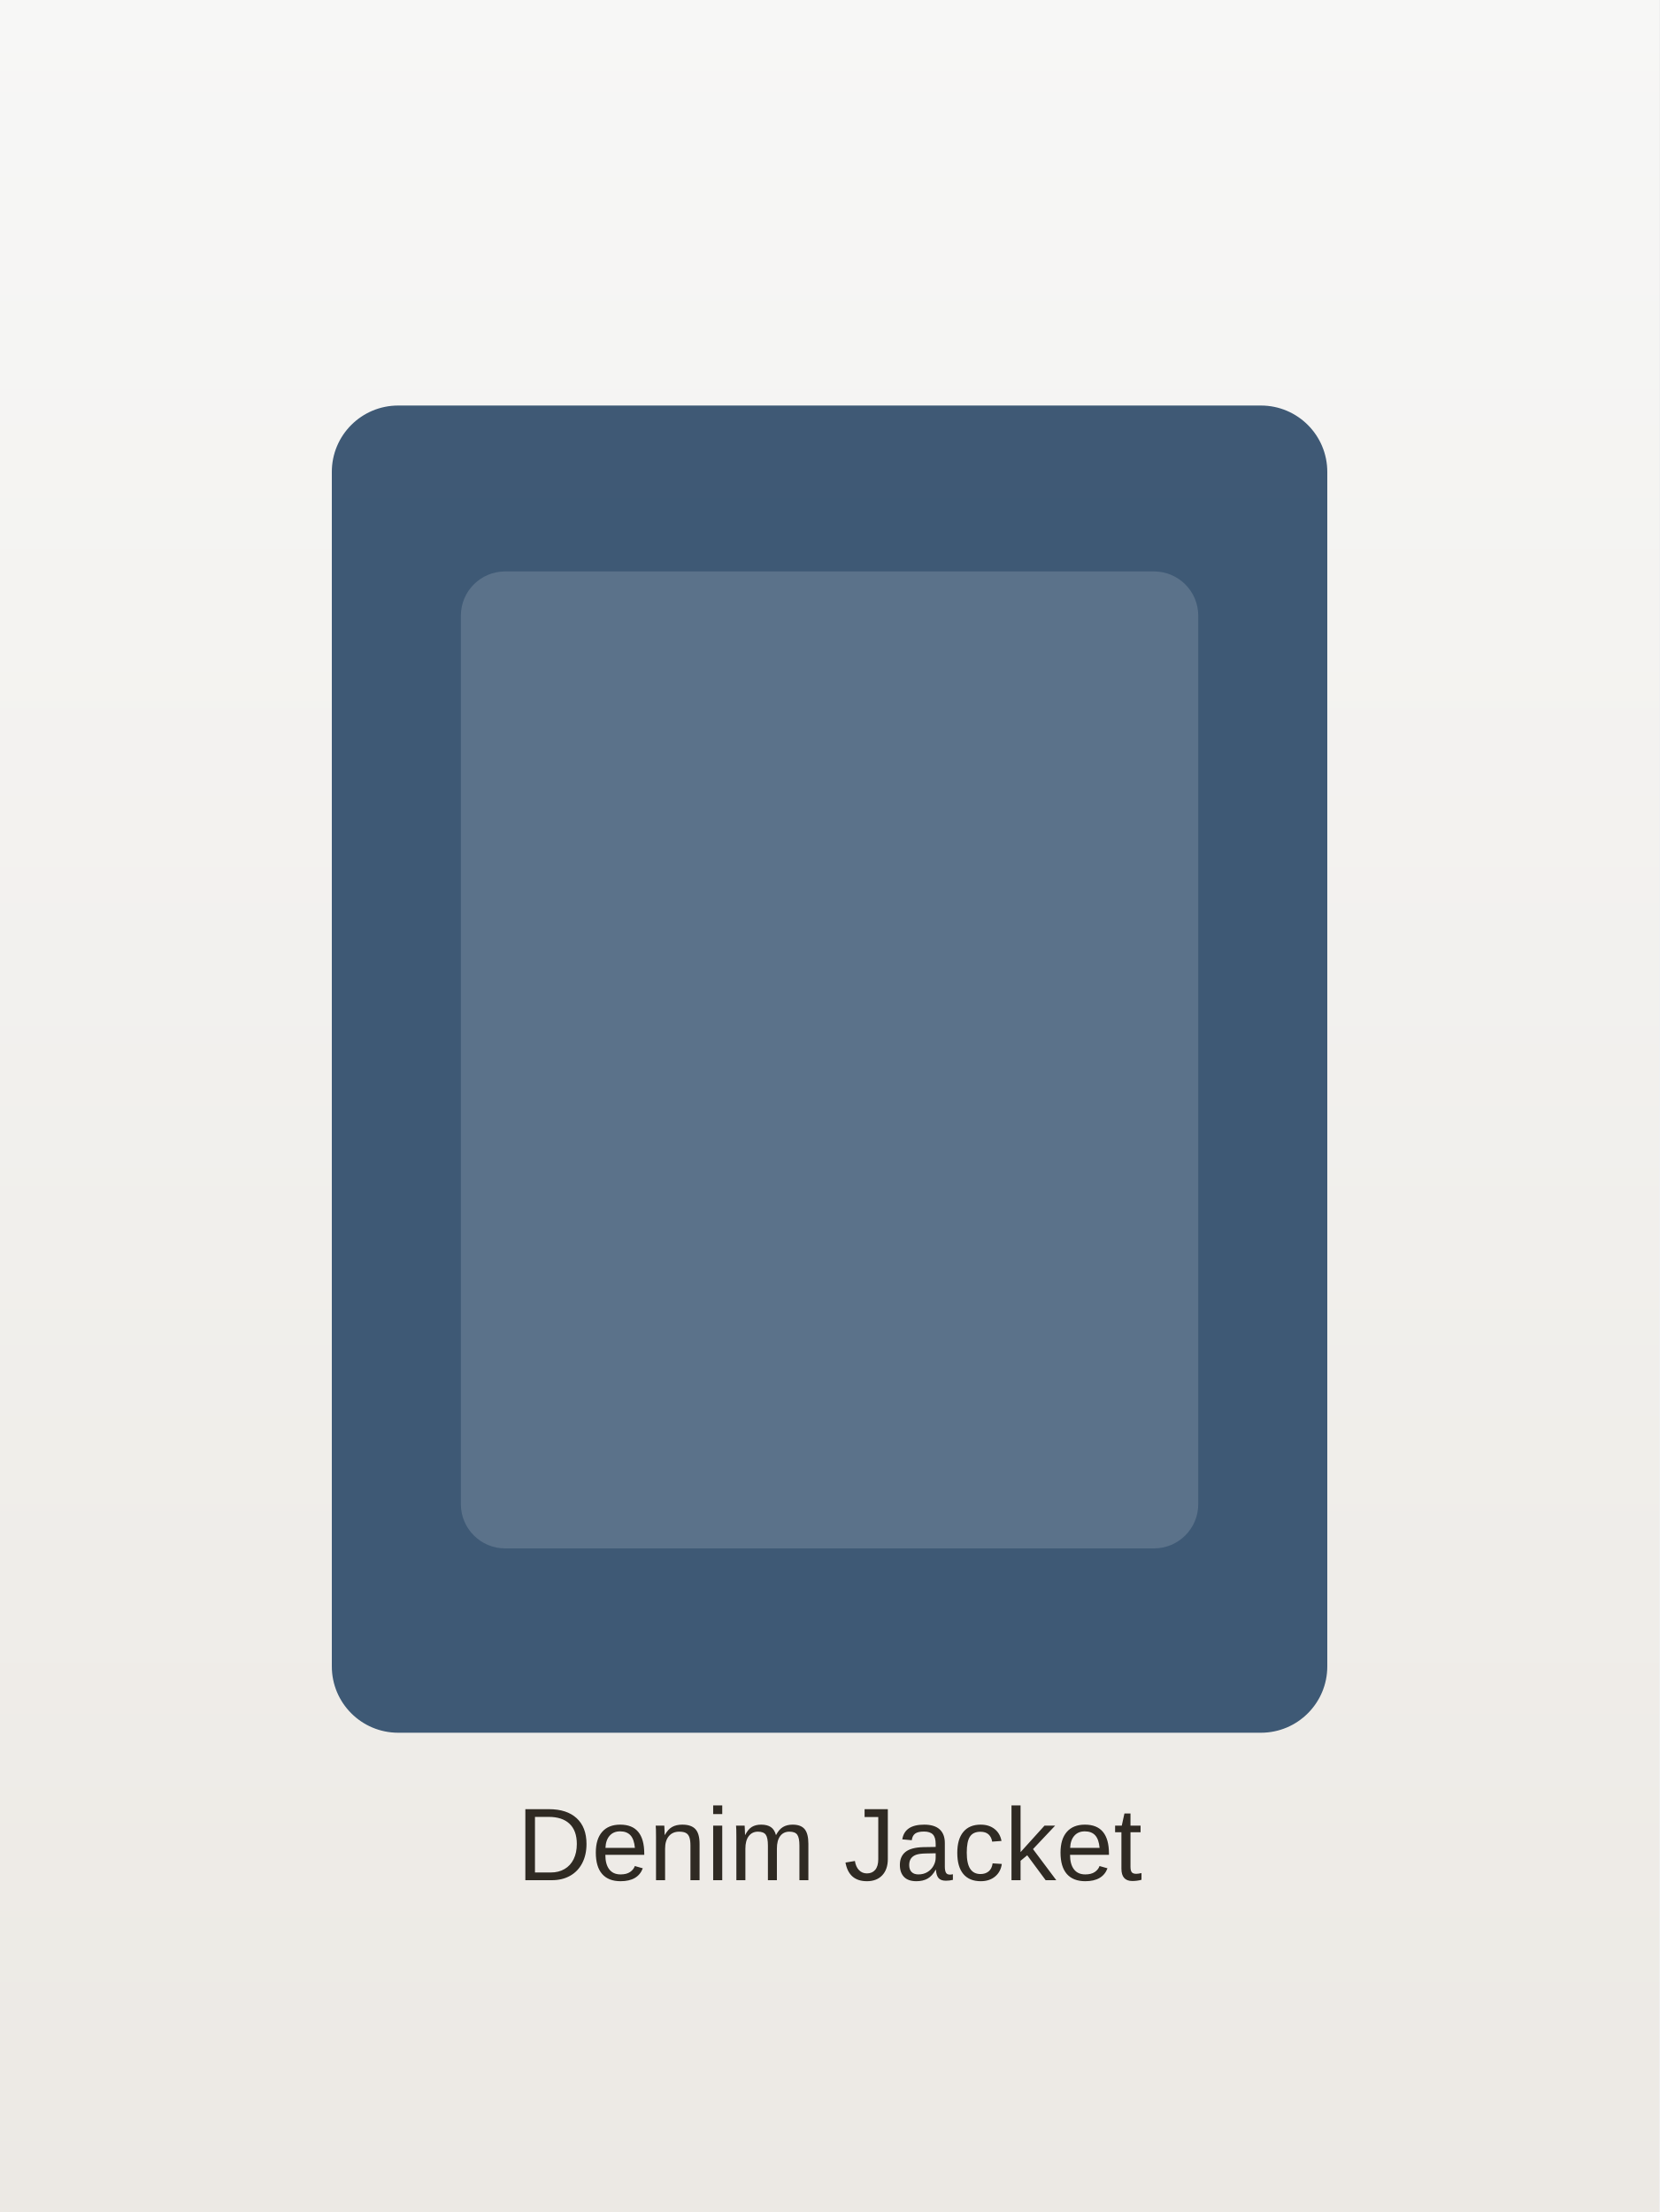
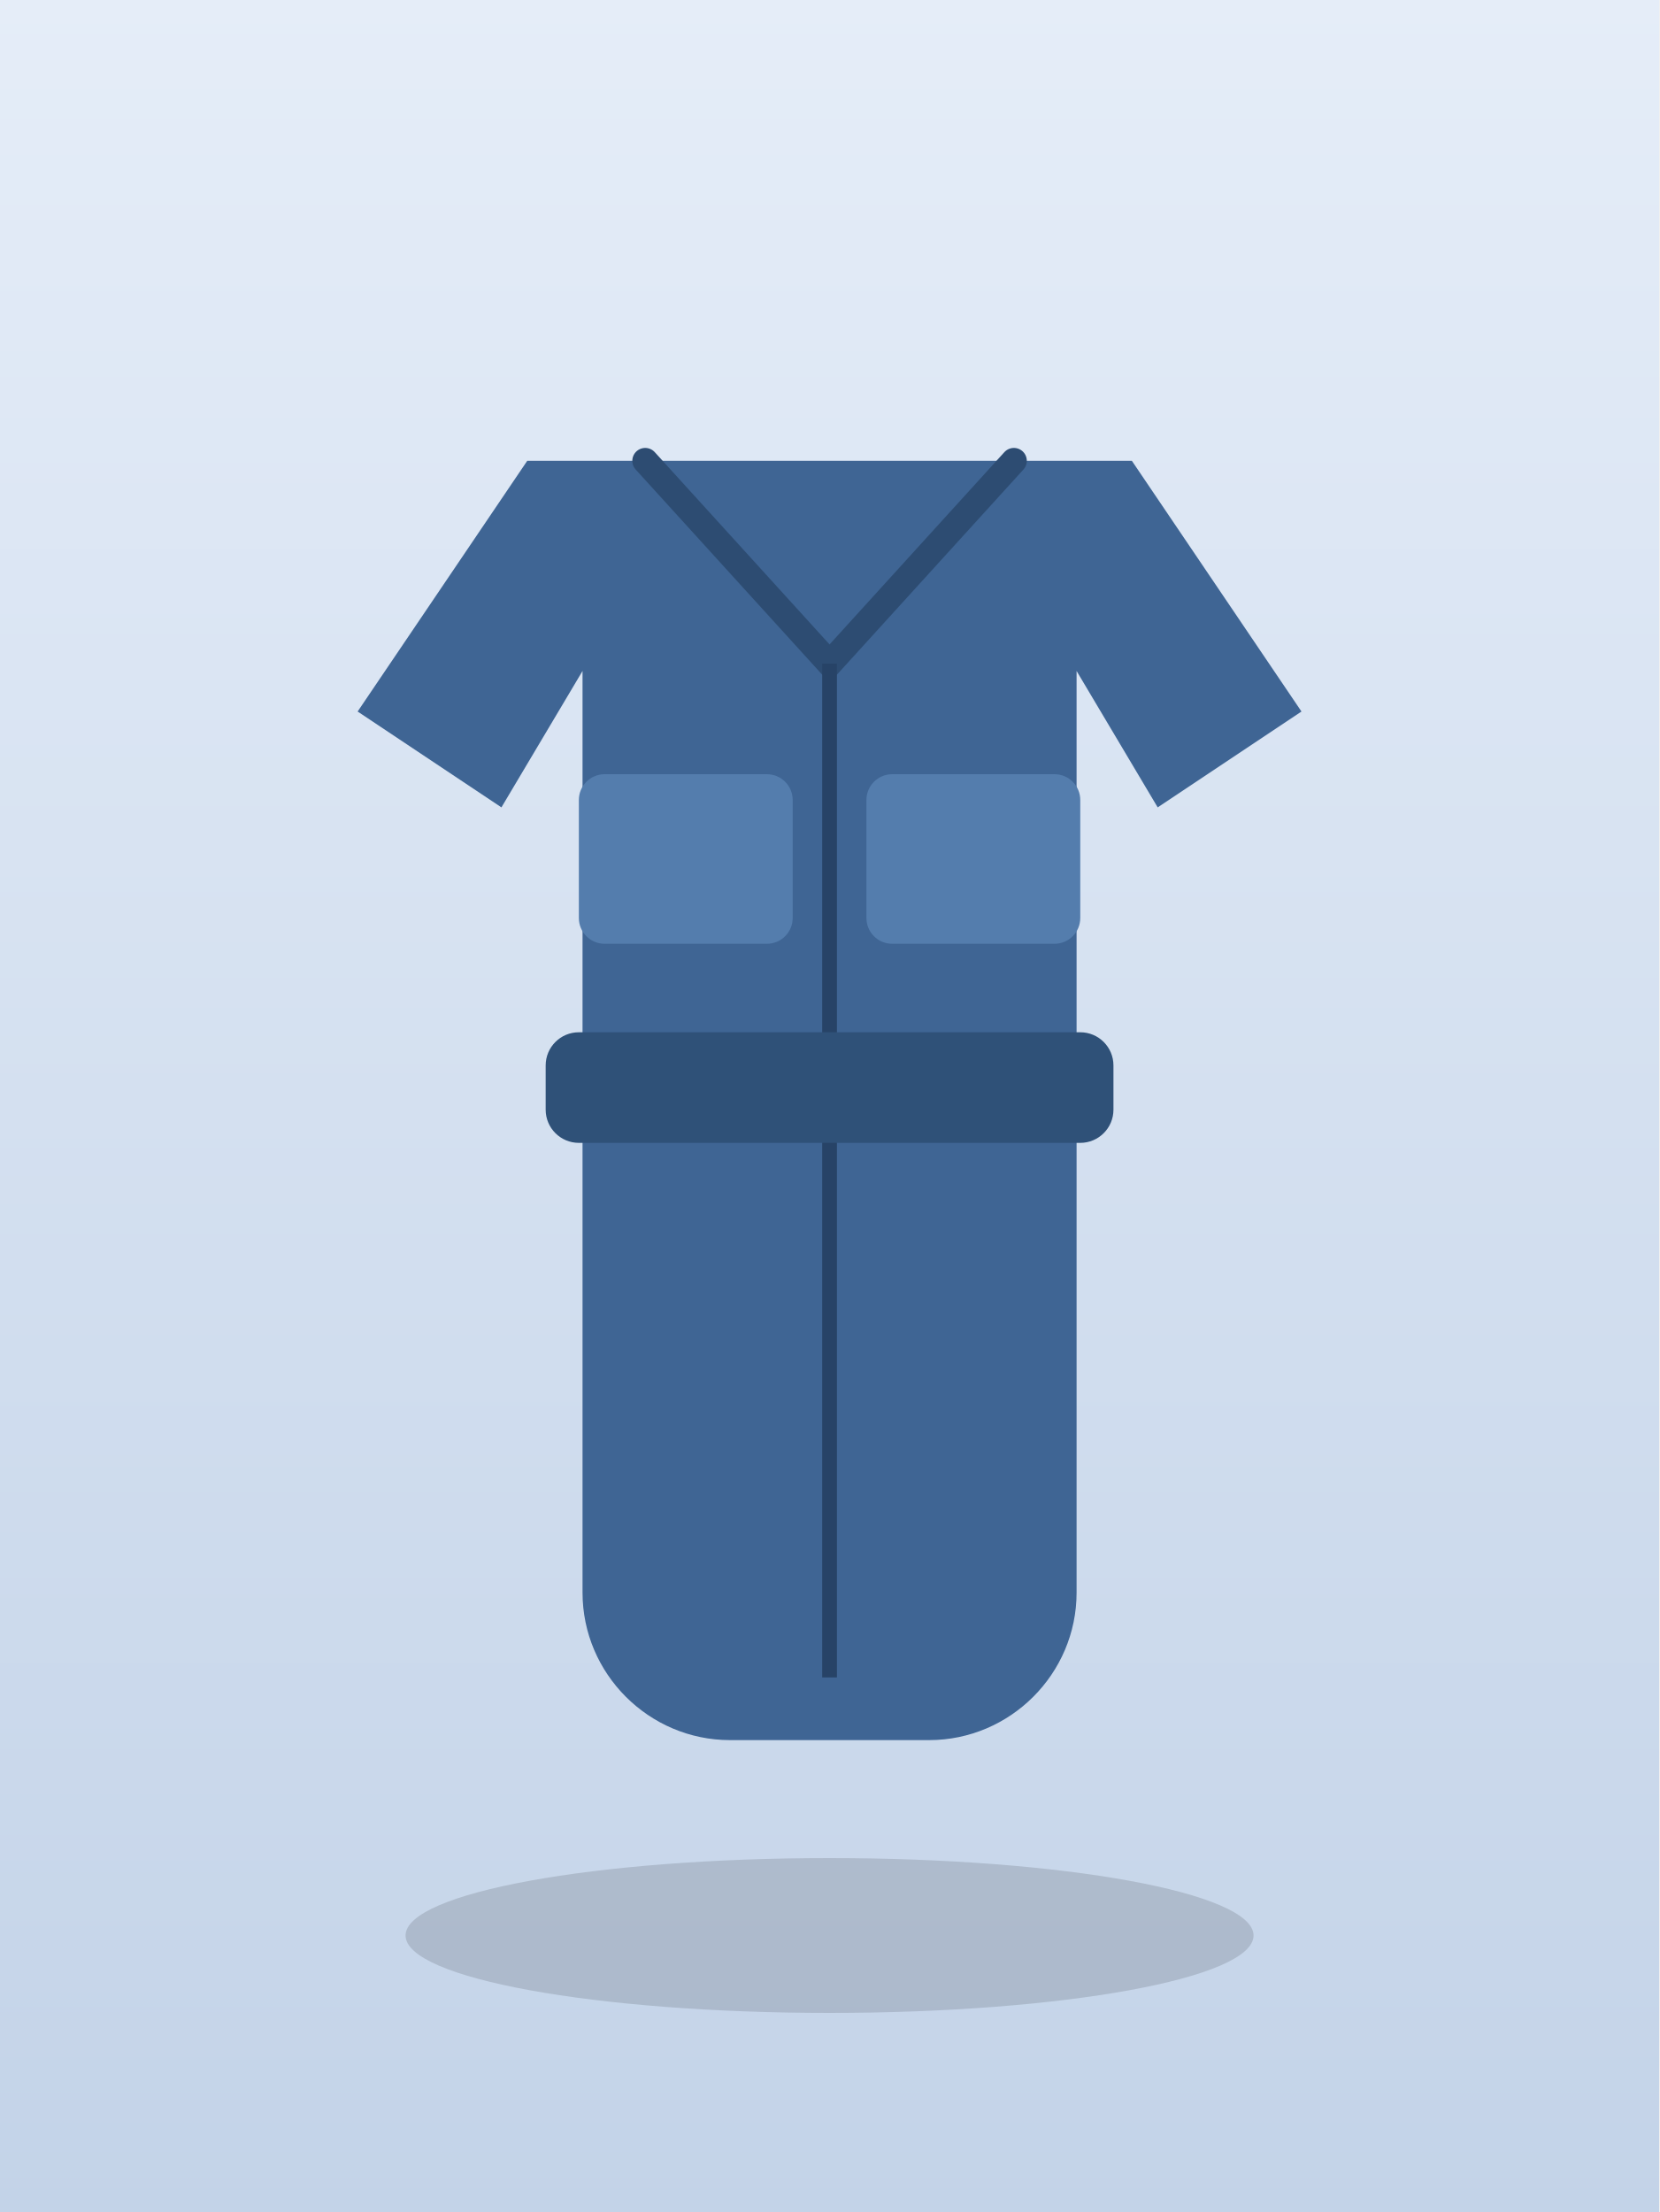
- <svg xmlns="http://www.w3.org/2000/svg" width="900" height="1200" viewBox="0 0 900 1200" role="img" aria-label="Denim Jacket">
+ <svg xmlns="http://www.w3.org/2000/svg" width="900" height="1200" viewBox="0 0 900 1200" role="img" aria-label="Structured denim jacket product image">
  <defs>
    <linearGradient id="bg" x1="0" y1="0" x2="0" y2="1">
-       <stop offset="0%" stop-color="#f7f7f6" />
-       <stop offset="100%" stop-color="#ece9e4" />
+       <stop offset="0%" stop-color="#e5edf8" />
+       <stop offset="100%" stop-color="#c3d3e8" />
    </linearGradient>
  </defs>
  <rect width="900" height="1200" fill="url(#bg)" />
-   <rect x="180" y="220" width="540" height="720" rx="36" fill="#35526f" opacity="0.95" />
-   <rect x="250" y="310" width="400" height="530" rx="24" fill="#ffffff" opacity="0.15" />
-   <text x="450" y="1020" text-anchor="middle" font-family="Arial, Helvetica, sans-serif" font-size="56" fill="#2f2a23">Denim Jacket</text>
+   <ellipse cx="450" cy="1050" rx="230" ry="42" fill="#000" opacity="0.13" />
+   <path d="M286 250h328l92 136-78 52-44-74v500c0 44-36 80-80 80H396c-44 0-80-36-80-80V364l-44 74-78-52z" fill="#3f6594" />
+   <path d="M350 250l100 110 100-110" fill="none" stroke="#2d4c72" stroke-width="14" stroke-linecap="round" />
+   <line x1="450" y1="360" x2="450" y2="910" stroke="#274367" stroke-width="8" />
+   <rect x="296" y="560" width="308" height="60" rx="18" fill="#2f5178" />
+   <rect x="314" y="420" width="116" height="92" rx="14" fill="#547dad" />
+   <rect x="470" y="420" width="116" height="92" rx="14" fill="#547dad" />
</svg>
